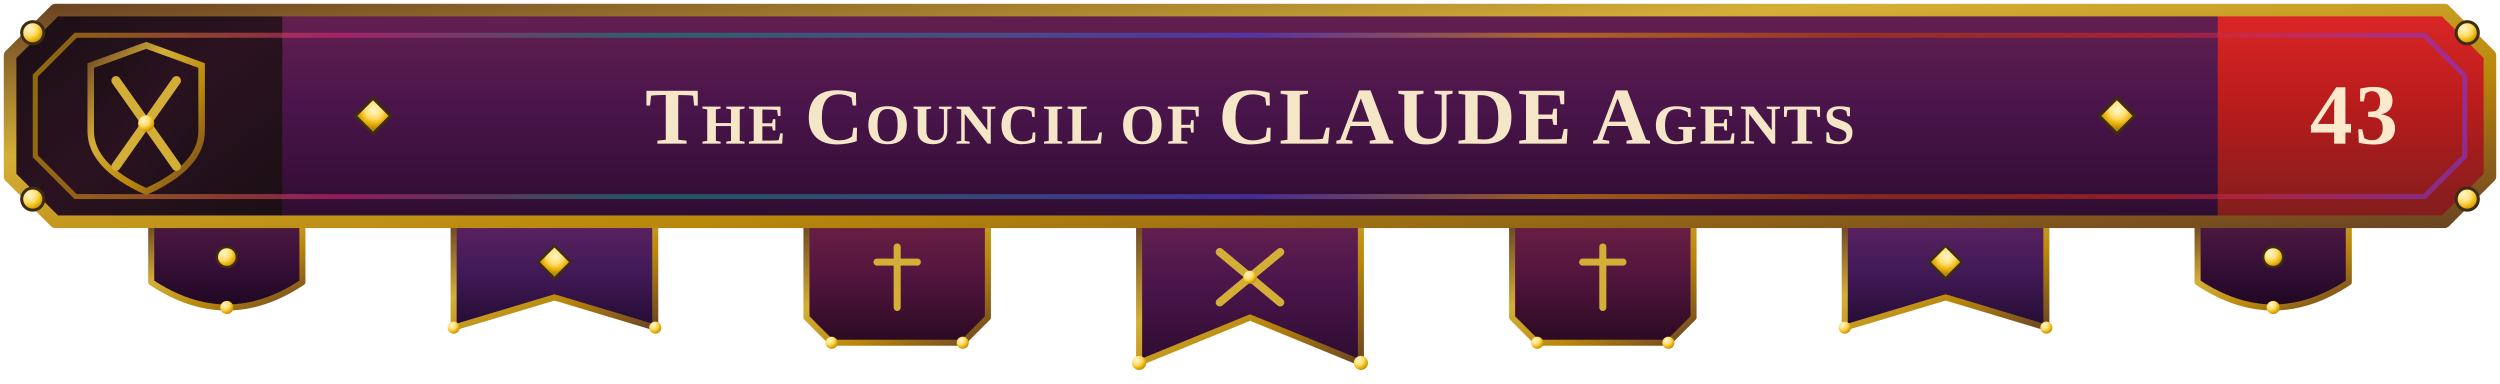
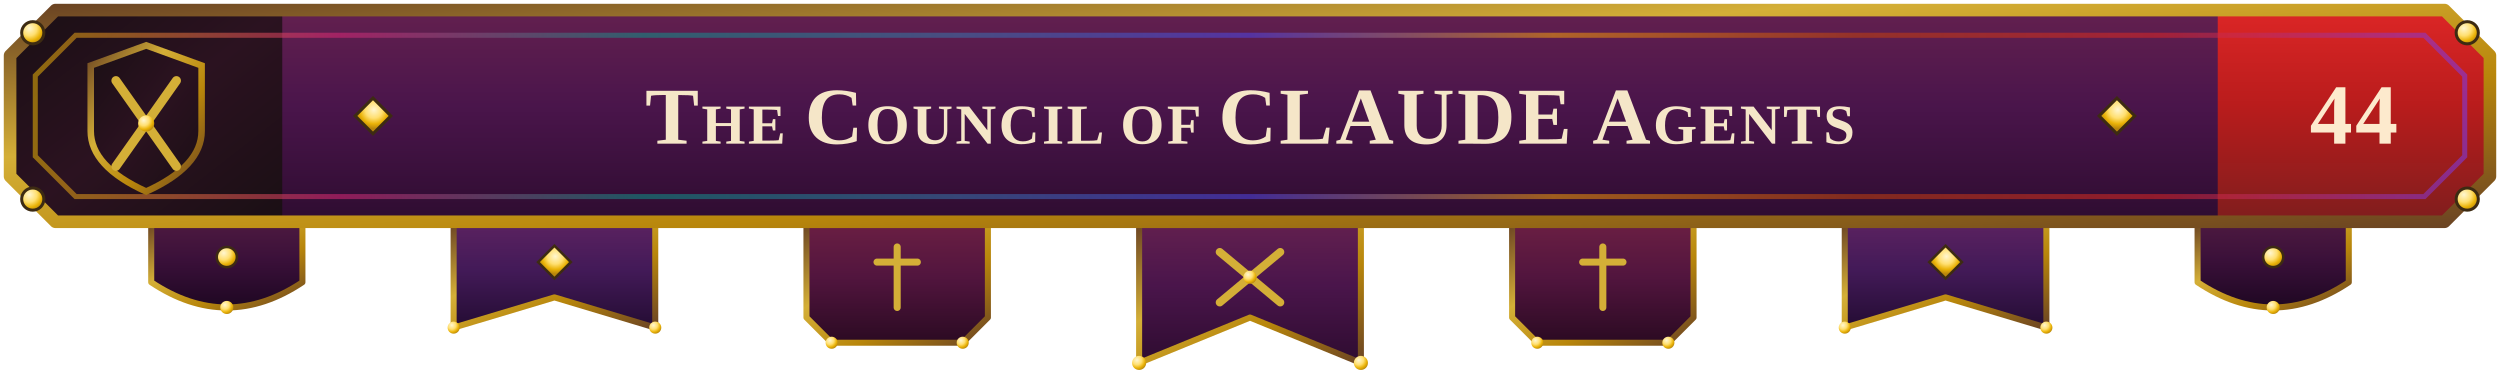
- <svg xmlns="http://www.w3.org/2000/svg" width="372" height="57" viewBox="0 0 496 76" role="img" aria-label="The Council of CLAUDE Agents: 43">
+ <svg xmlns="http://www.w3.org/2000/svg" width="372" height="57" viewBox="0 0 496 76" role="img" aria-label="The Council of CLAUDE Agents: 44">
  <defs>
    <linearGradient id="bdgBgGrad" x1="0%" y1="0%" x2="100%" y2="100%">
      <stop offset="0%" stop-color="#1a0f14" />
      <stop offset="50%" stop-color="#2b1220" />
      <stop offset="100%" stop-color="#1a0f14" />
    </linearGradient>
    <linearGradient id="bdgBronzeGrad" x1="0%" y1="0%" x2="100%" y2="100%">
      <stop offset="0%" stop-color="#6b4423" />
      <stop offset="35%" stop-color="#d4af37" />
      <stop offset="65%" stop-color="#b8860b" />
      <stop offset="100%" stop-color="#6b4423" />
    </linearGradient>
    <linearGradient id="bdgCouncilGrad" x1="0%" y1="0%" x2="100%" y2="0%">
      <stop offset="0%" stop-color="#eab308" />
      <stop offset="12.5%" stop-color="#db2777" />
      <stop offset="25%" stop-color="#0d9488" />
      <stop offset="37.5%" stop-color="#3776ab" />
      <stop offset="50%" stop-color="#4f46e5" />
      <stop offset="62.5%" stop-color="#f59e0b" />
      <stop offset="75%" stop-color="#c2410c" />
      <stop offset="87.5%" stop-color="#dc2626" />
      <stop offset="100%" stop-color="#7c3aed" />
    </linearGradient>
    <linearGradient id="bdgPlumGrad" x1="0%" y1="0%" x2="0%" y2="100%">
      <stop offset="0%" stop-color="#63204f" />
      <stop offset="45%" stop-color="#4a154b" />
      <stop offset="100%" stop-color="#2e0c30" />
    </linearGradient>
    <linearGradient id="bdgCountGrad" x1="0%" y1="0%" x2="0%" y2="100%">
      <stop offset="0%" stop-color="#dc2626" />
      <stop offset="45%" stop-color="#b91c1c" />
      <stop offset="100%" stop-color="#7f1d1d" />
    </linearGradient>
    <radialGradient id="bdgGemGrad" cx="35%" cy="30%" r="75%">
      <stop offset="0%" stop-color="#fff6d0" />
      <stop offset="45%" stop-color="#ffdf70" />
      <stop offset="75%" stop-color="#eab308" />
      <stop offset="100%" stop-color="#b8860b" />
    </radialGradient>
    <linearGradient id="penPlumDeep" x1="0%" y1="0%" x2="0%" y2="100%">
      <stop offset="0%" stop-color="#4e1a40" />
      <stop offset="45%" stop-color="#3a1039" />
      <stop offset="100%" stop-color="#1e0722" />
    </linearGradient>
    <linearGradient id="penPlumWarm" x1="0%" y1="0%" x2="0%" y2="100%">
      <stop offset="0%" stop-color="#6b1f43" />
      <stop offset="45%" stop-color="#52153e" />
      <stop offset="100%" stop-color="#2b0a22" />
    </linearGradient>
    <linearGradient id="penPlumCool" x1="0%" y1="0%" x2="0%" y2="100%">
      <stop offset="0%" stop-color="#5b2260" />
      <stop offset="45%" stop-color="#431a58" />
      <stop offset="100%" stop-color="#240c33" />
    </linearGradient>
  </defs>
  <path d="M 11 2 L 485 2 L 494 11 L 494 35 L 485 44 L 11 44 L 2 35 L 2 11 Z" fill="url(#bdgPlumGrad)" />
  <path d="M 11 2 L 56 2 L 56 44 L 11 44 L 2 35 L 2 11 Z" fill="url(#bdgBgGrad)" />
  <line x1="56" y1="3" x2="56" y2="43" stroke="url(#bdgBronzeGrad)" stroke-width="1.5" />
  <path d="M 440 2 L 485 2 L 494 11 L 494 35 L 485 44 L 440 44 Z" fill="url(#bdgCountGrad)" />
  <line x1="440" y1="3" x2="440" y2="43" stroke="url(#bdgBronzeGrad)" stroke-width="1.5" />
  <path d="M 15 7 L 481 7 L 489 15 L 489 31 L 481 39 L 15 39 L 7 31 L 7 15 Z" fill="none" stroke="url(#bdgCouncilGrad)" stroke-width="1" opacity="0.55" />
  <g stroke="url(#bdgBronzeGrad)" stroke-width="1.2" stroke-linejoin="round">
    <path d="M 30 44 L 60 44 L 60 56 Q 45 66 30 56 Z" fill="url(#penPlumDeep)" />
    <path d="M 90 44 L 130 44 L 130 65 L 110 59 L 90 65 Z" fill="url(#penPlumCool)" />
    <path d="M 160 44 L 196 44 L 196 63 L 191 68 L 165 68 L 160 63 Z" fill="url(#penPlumWarm)" />
    <path d="M 226 44 L 270 44 L 270 72 L 248 63 L 226 72 Z" fill="url(#bdgPlumGrad)" />
    <path d="M 300 44 L 336 44 L 336 63 L 331 68 L 305 68 L 300 63 Z" fill="url(#penPlumWarm)" />
    <path d="M 366 44 L 406 44 L 406 65 L 386 59 L 366 65 Z" fill="url(#penPlumCool)" />
    <path d="M 436 44 L 466 44 L 466 56 Q 451 66 436 56 Z" fill="url(#penPlumDeep)" />
  </g>
  <g fill="url(#bdgGemGrad)">
    <circle cx="45" cy="61" r="1.3" />
    <circle cx="451" cy="61" r="1.3" />
    <circle cx="90" cy="65" r="1.2" />
    <circle cx="130" cy="65" r="1.2" />
    <circle cx="366" cy="65" r="1.2" />
    <circle cx="406" cy="65" r="1.2" />
    <circle cx="165" cy="68" r="1.2" />
    <circle cx="191" cy="68" r="1.2" />
    <circle cx="305" cy="68" r="1.2" />
    <circle cx="331" cy="68" r="1.2" />
    <circle cx="226" cy="72" r="1.4" />
    <circle cx="270" cy="72" r="1.4" />
  </g>
  <g fill="url(#bdgGemGrad)" stroke="#3d2b12" stroke-width="0.5">
    <circle cx="45" cy="51" r="2" />
    <circle cx="451" cy="51" r="2" />
    <rect width="4.6" height="4.6" transform="translate(110,52) rotate(45) translate(-2.3,-2.3)" />
    <rect width="4.6" height="4.6" transform="translate(386,52) rotate(45) translate(-2.3,-2.3)" />
  </g>
  <g stroke="#d4af37" stroke-width="1.4" stroke-linecap="round">
    <line x1="178" y1="49" x2="178" y2="61" />
    <line x1="174" y1="52" x2="182" y2="52" />
    <line x1="318" y1="49" x2="318" y2="61" />
    <line x1="314" y1="52" x2="322" y2="52" />
  </g>
  <path d="M 242 50 L 254 60 M 254 50 L 242 60" stroke="#d4af37" stroke-width="1.6" stroke-linecap="round" />
  <circle cx="248" cy="55" r="1.3" fill="url(#bdgGemGrad)" />
  <path d="M 11 2 L 485 2 L 494 11 L 494 35 L 485 44 L 11 44 L 2 35 L 2 11 Z" fill="none" stroke="url(#bdgBronzeGrad)" stroke-width="2.5" stroke-linejoin="round" />
  <path d="M 29 9 L 40 13 L 40 26 Q 40 33 29 38 Q 18 33 18 26 L 18 13 Z" fill="url(#bdgBgGrad)" stroke="url(#bdgBronzeGrad)" stroke-width="1.3" />
  <path d="M 23 16 L 35 33 M 35 16 L 23 33" stroke="#d4af37" stroke-width="1.8" stroke-linecap="round" />
  <circle cx="29" cy="24.5" r="1.6" fill="url(#bdgGemGrad)" />
  <rect width="5" height="5" fill="url(#bdgGemGrad)" stroke="#3d2b12" stroke-width="0.6" transform="translate(74,23) rotate(45) translate(-2.5,-2.5)" />
  <rect width="5" height="5" fill="url(#bdgGemGrad)" stroke="#3d2b12" stroke-width="0.6" transform="translate(420,23) rotate(45) translate(-2.5,-2.5)" />
  <g fill="url(#bdgGemGrad)" stroke="#3d2b12" stroke-width="0.6">
    <circle cx="6.5" cy="6.5" r="2.2" />
    <circle cx="489.5" cy="6.5" r="2.2" />
    <circle cx="489.5" cy="39.5" r="2.2" />
    <circle cx="6.5" cy="39.5" r="2.2" />
  </g>
  <text x="248" y="28.5" text-anchor="middle" fill="#f5e6c8" font-family="Cinzel, Georgia, 'Times New Roman', serif" font-size="16" font-weight="700" letter-spacing="0.5" style="font-variant: small-caps">The Council of CLAUDE Agents</text>
-   <text x="467" y="28.5" text-anchor="middle" fill="#fdeacd" font-family="Cinzel, Georgia, 'Times New Roman', serif" font-size="17" font-weight="700" letter-spacing="0.5">43</text>
+   <text x="467" y="28.5" text-anchor="middle" fill="#fdeacd" font-family="Cinzel, Georgia, 'Times New Roman', serif" font-size="17" font-weight="700" letter-spacing="0.5">44</text>
</svg>
